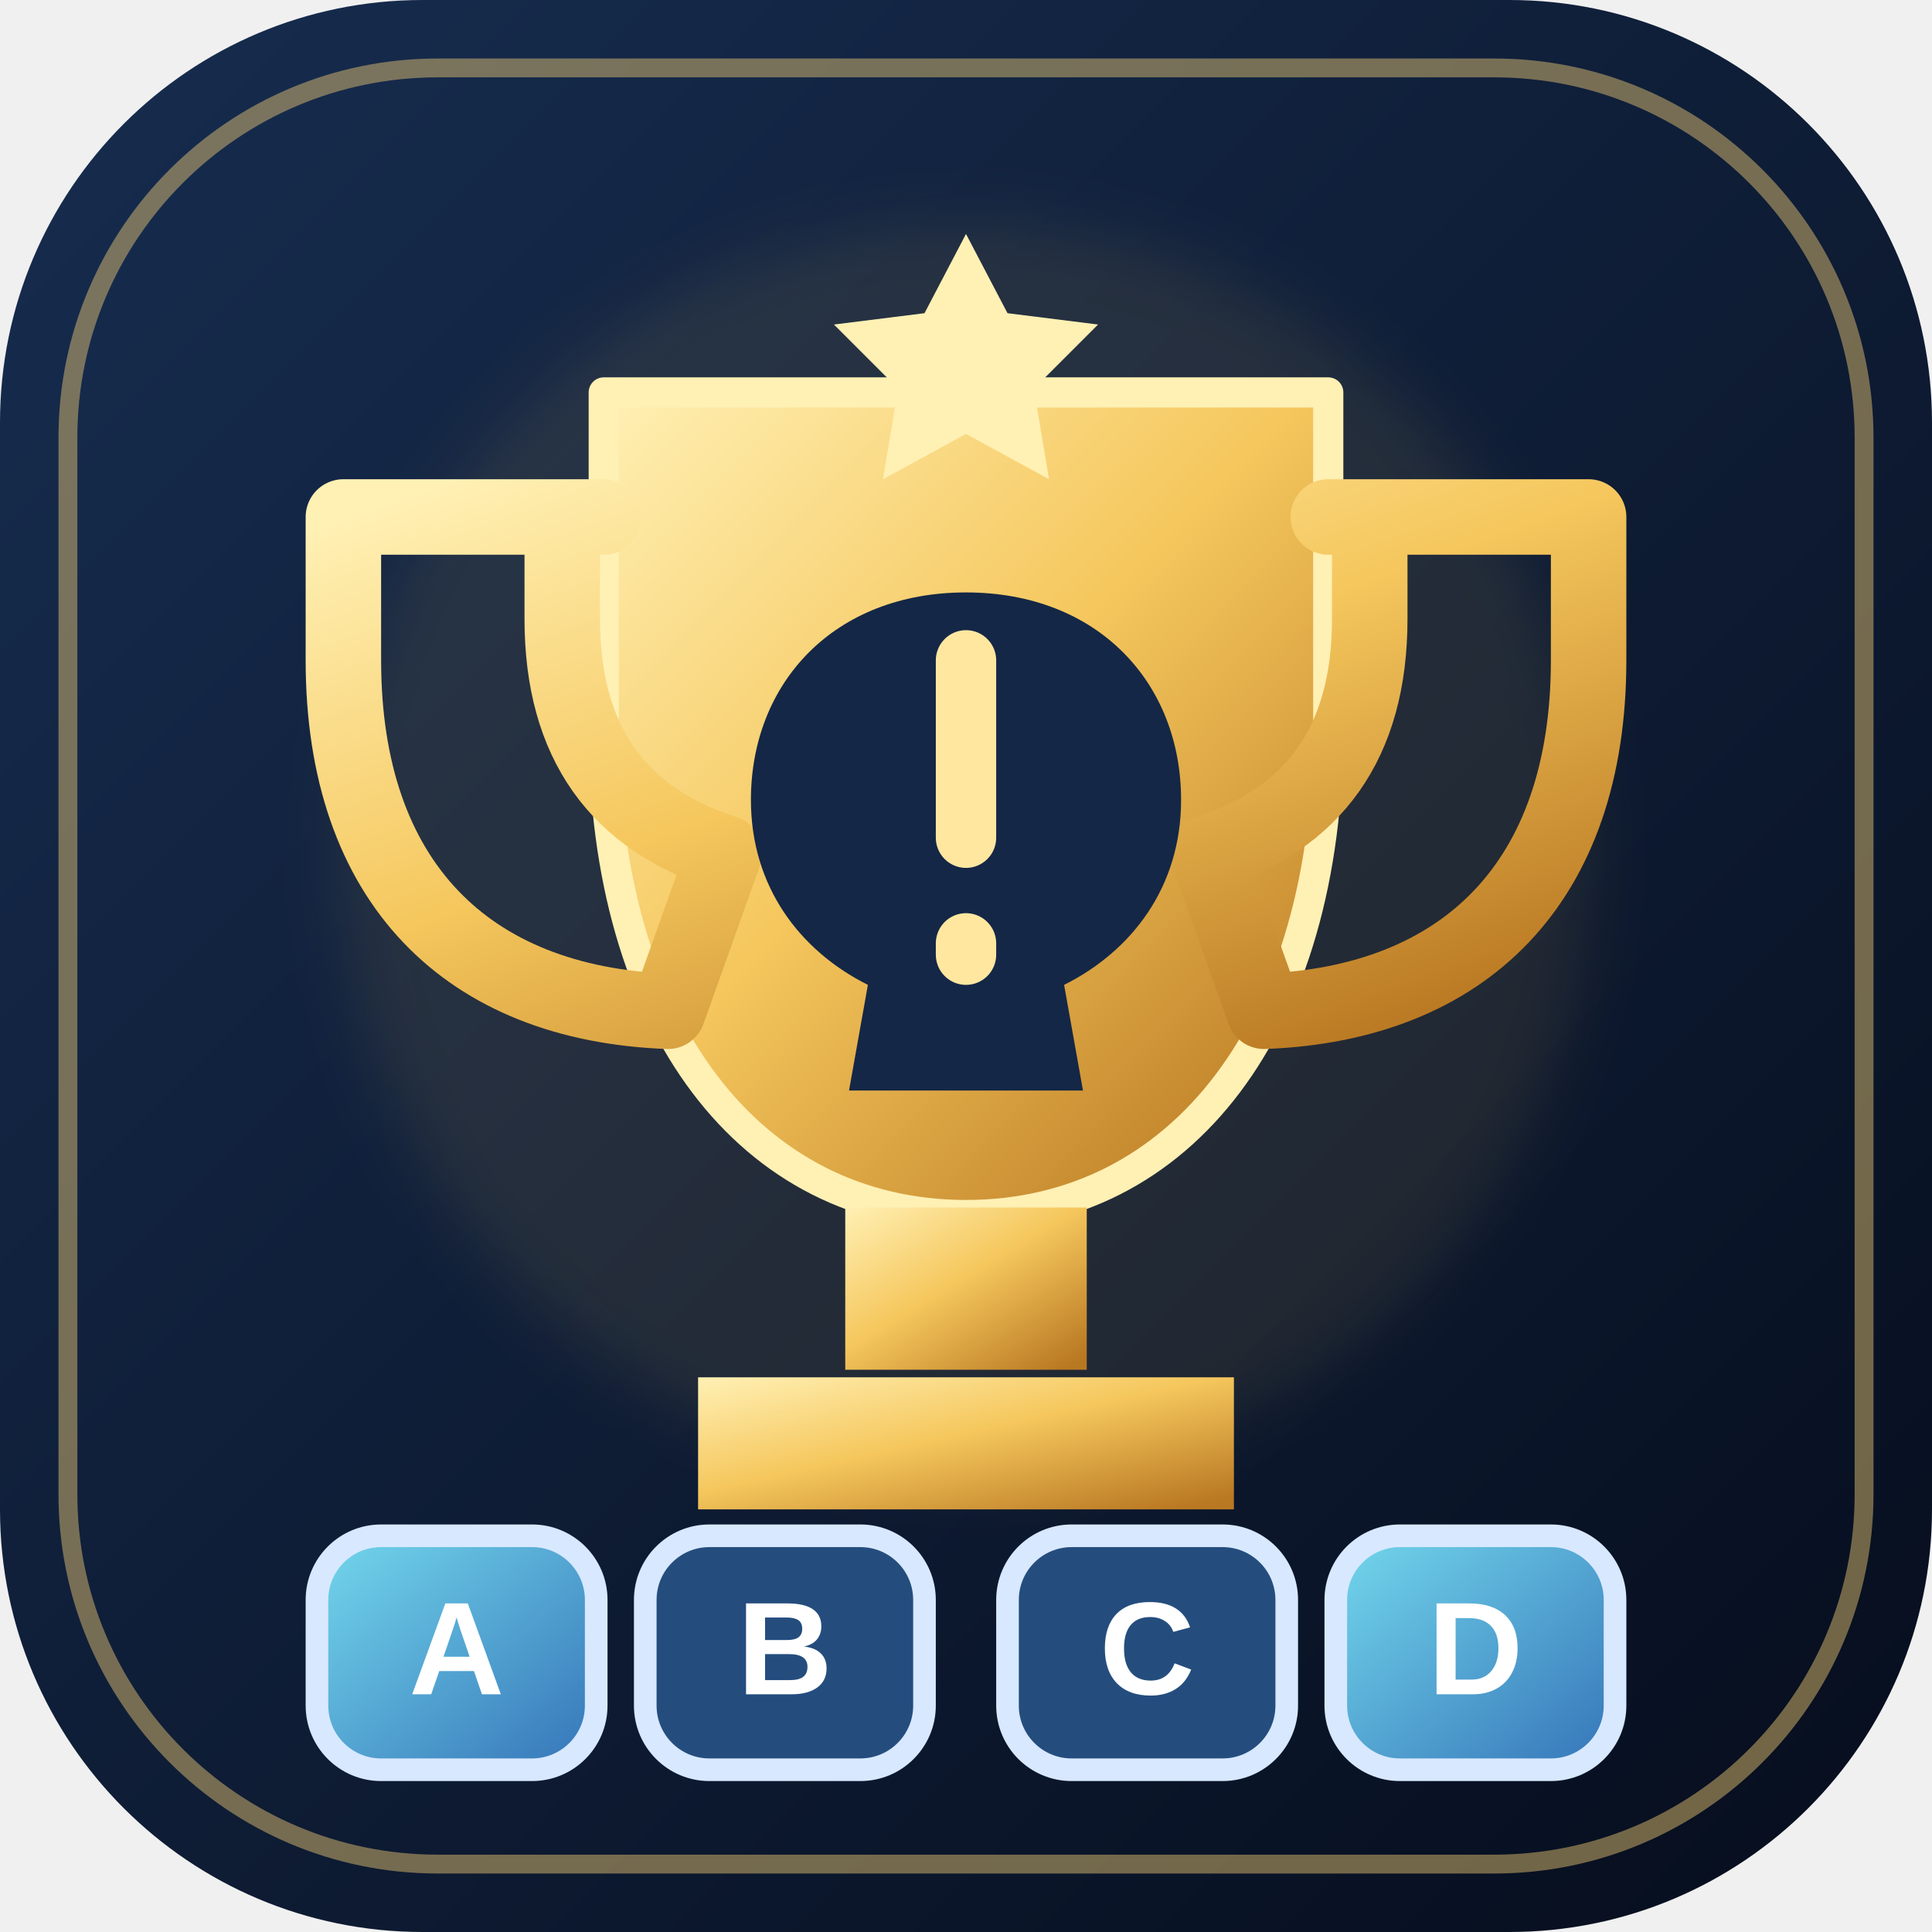
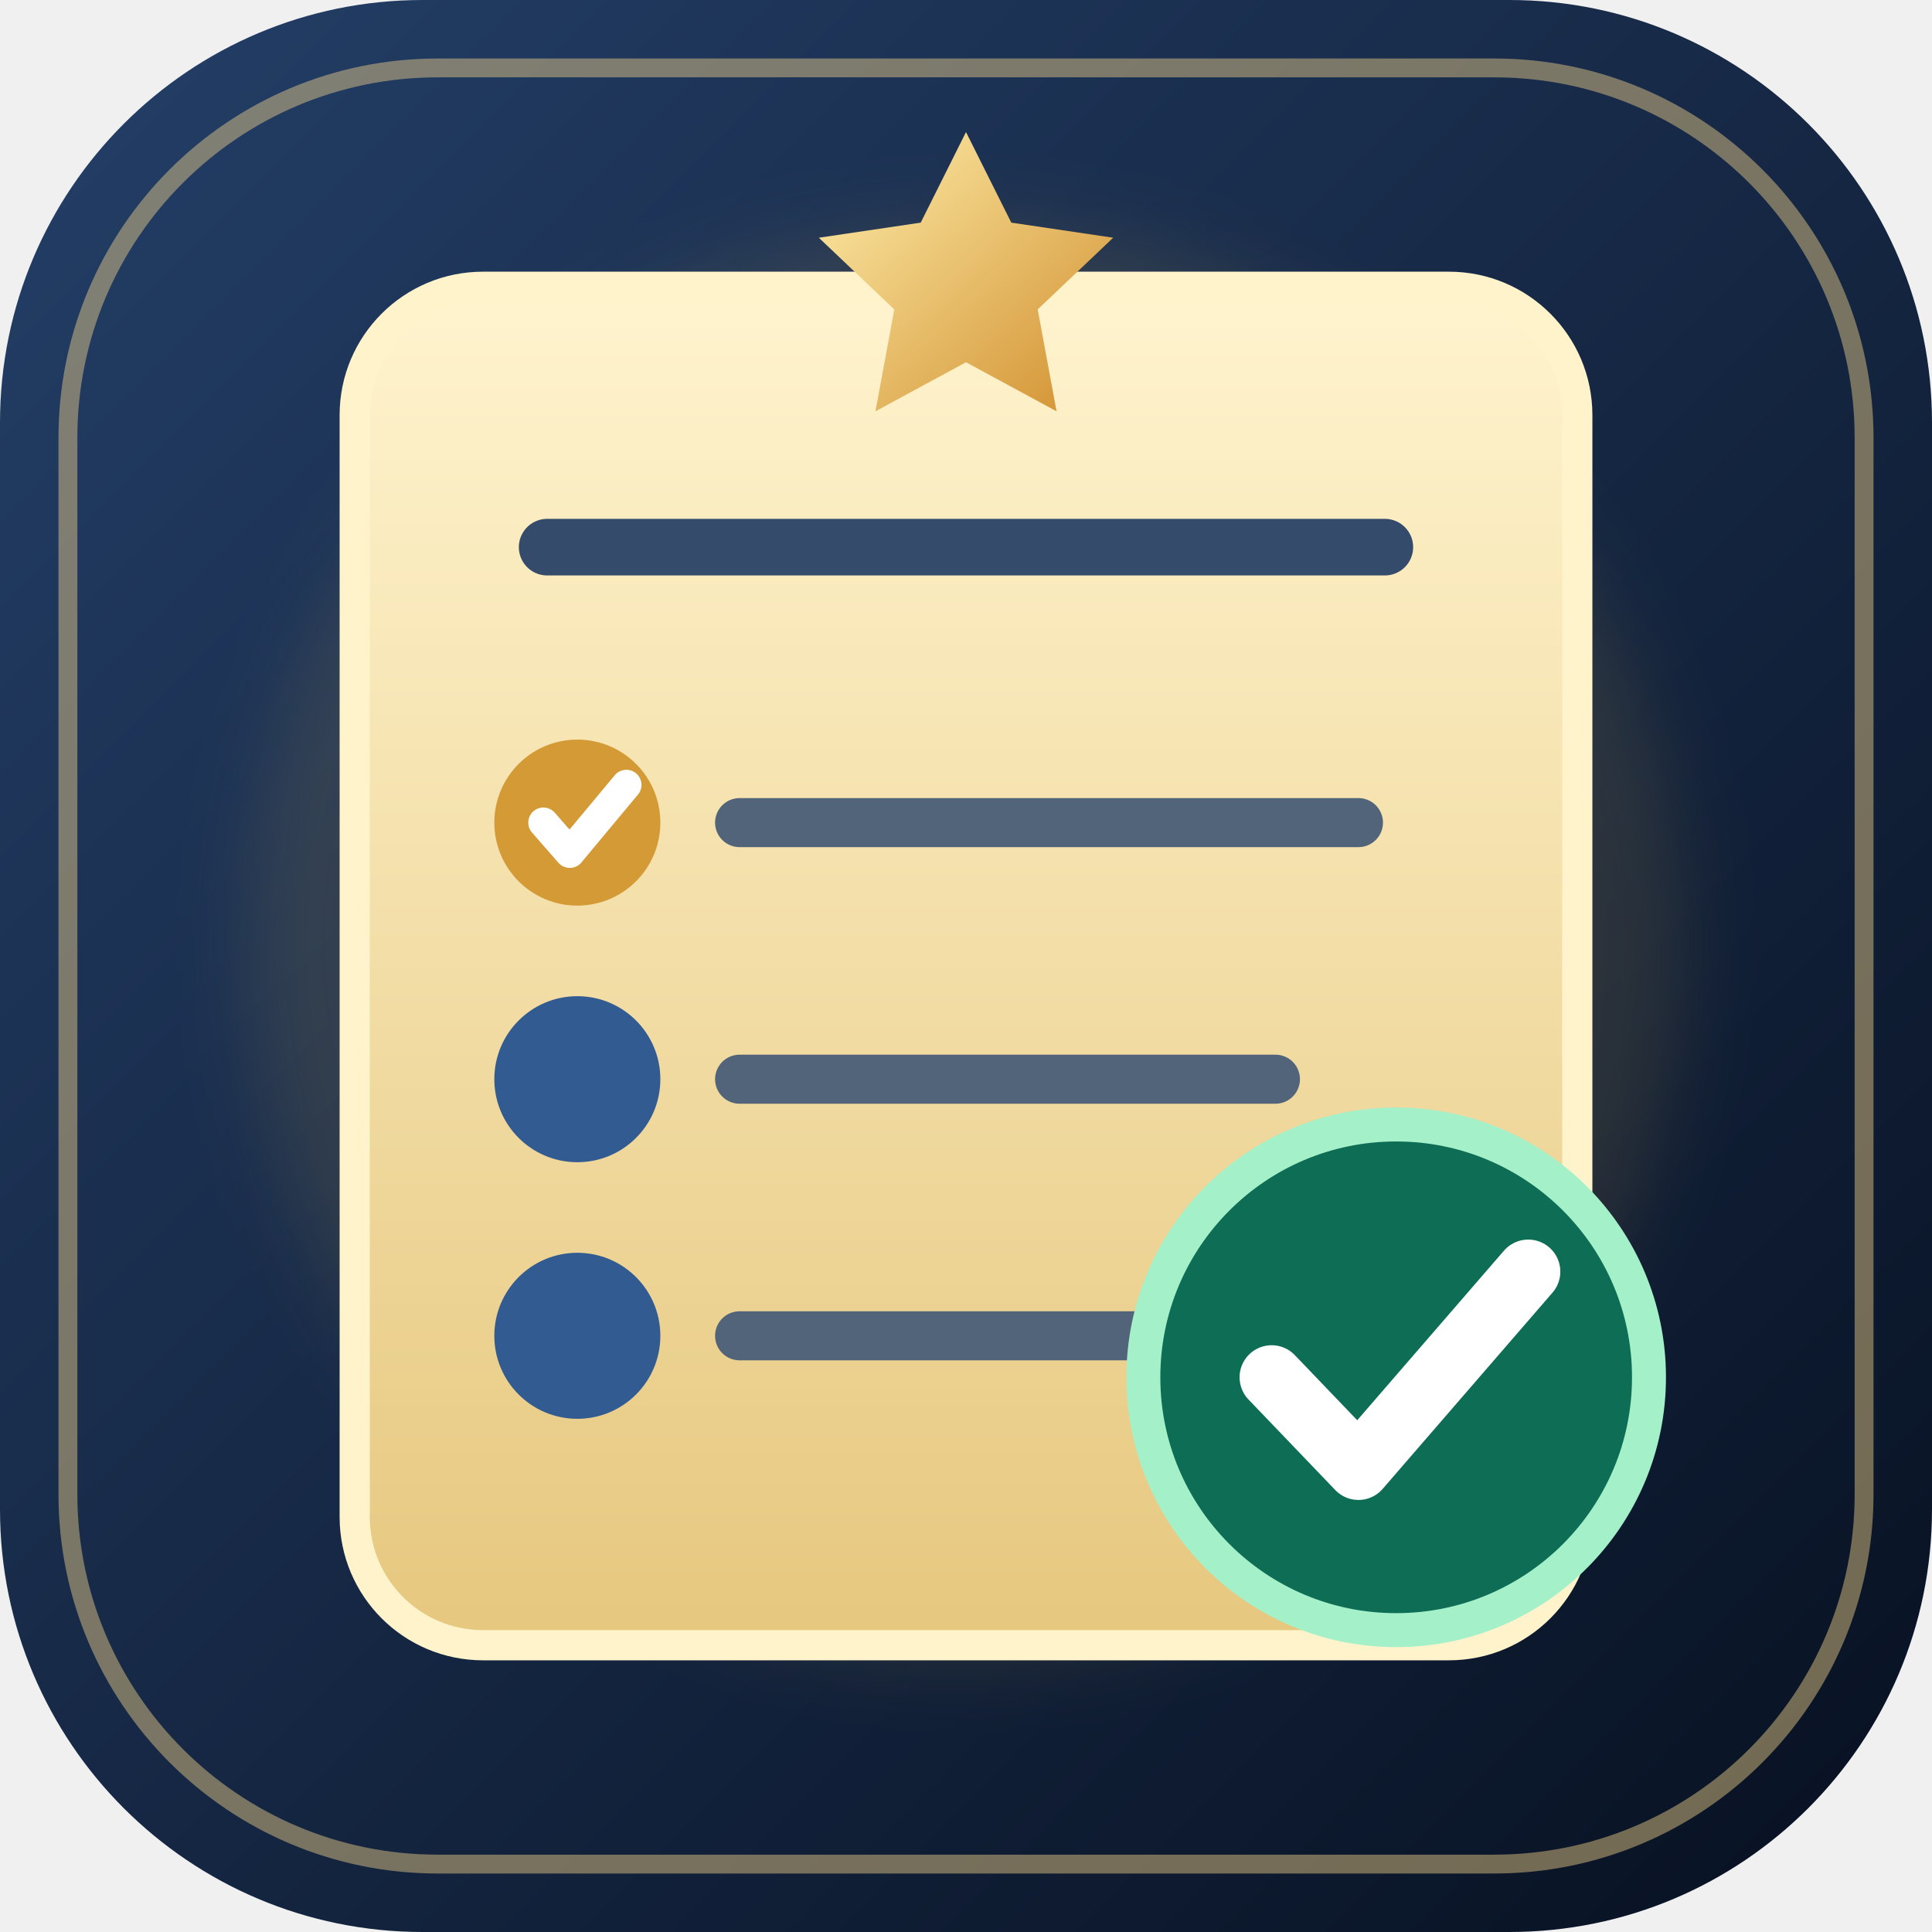
<svg xmlns="http://www.w3.org/2000/svg" viewBox="0 0 512 512">
  <defs>
-     <linearGradient id="bg" x1="0" y1="0" x2="1" y2="1">
-       <stop stop-color="#172d50" />
-       <stop offset="1" stop-color="#060d1c" />
+     <linearGradient id="bg" x2="1" y2="1">
+       <stop stop-color="#243f68" />
+       <stop offset="1" stop-color="#071020" />
    </linearGradient>
-     <linearGradient id="gold" x1="0" y1="0" x2="0.9" y2="1">
-       <stop stop-color="#fff0b4" />
-       <stop offset=".48" stop-color="#f5c75d" />
-       <stop offset="1" stop-color="#b97822" />
+     <linearGradient id="card" x2="0" y2="1">
+       <stop stop-color="#fff4cf" />
+       <stop offset="1" stop-color="#e6c77e" />
    </linearGradient>
-     <linearGradient id="blue" x1="0" y1="0" x2="1" y2="1">
-       <stop stop-color="#74d9ed" />
-       <stop offset="1" stop-color="#3473b8" />
+     <linearGradient id="gold" x2="1" y2="1">
+       <stop stop-color="#fff0ad" />
+       <stop offset="1" stop-color="#d18e2d" />
    </linearGradient>
-     <filter id="shadow" x="-30%" y="-30%" width="160%" height="160%">
-       <feGaussianBlur stdDeviation="8" />
+     <filter id="shadow">
+       <feGaussianBlur stdDeviation="10" />
    </filter>
  </defs>
  <rect width="512" height="512" rx="112" fill="url(#bg)" />
-   <rect x="18" y="18" width="476" height="476" rx="98" fill="none" stroke="#f5ce76" stroke-opacity=".45" stroke-width="5" />
-   <circle cx="256" cy="225" r="166" fill="#f4c85e" opacity=".09" filter="url(#shadow)" />
-   <path d="M160 104h192v89c0 79-39 129-96 129s-96-50-96-129z" fill="url(#gold)" stroke="#fff0b4" stroke-width="8" stroke-linejoin="round" />
-   <path d="M160 137H91v38c0 59 33 91 86 93l15-42c-28-9-43-29-43-62v-27zm192 0h69v38c0 59-33 91-86 93l-15-42c28-9 43-29 43-62v-27z" fill="none" stroke="url(#gold)" stroke-width="20" stroke-linejoin="round" />
-   <path d="M256 157c-35 0-57 24-57 55 0 23 13 40 31 49l-5 28h62l-5-28c18-9 31-26 31-49 0-31-22-55-57-55z" fill="#142746" />
-   <path d="M256 175v47m0 28v3" stroke="#ffe7a0" stroke-width="16" stroke-linecap="round" />
-   <path d="M224 320h64v43h-64z" fill="url(#gold)" />
-   <path d="M185 365h142v35H185z" rx="10" fill="url(#gold)" />
-   <g stroke="#d8e8ff" stroke-width="6">
-     <rect x="84" y="407" width="74" height="62" rx="17" fill="url(#blue)" />
-     <rect x="171" y="407" width="74" height="62" rx="17" fill="#244d7e" />
-     <rect x="267" y="407" width="74" height="62" rx="17" fill="#244d7e" />
-     <rect x="354" y="407" width="74" height="62" rx="17" fill="url(#blue)" />
-   </g>
-   <g fill="#fff" font-family="Arial,sans-serif" font-size="35" font-weight="700" text-anchor="middle">
-     <text x="121" y="449">A</text>
-     <text x="208" y="449">B</text>
-     <text x="304" y="449">C</text>
-     <text x="391" y="449">D</text>
-   </g>
-   <path d="M256 62l11 21 24 3-17 17 4 24-22-12-22 12 4-24-17-17 24-3z" fill="#fff0b4" />
+   <rect x="18" y="18" width="476" height="476" rx="98" fill="none" stroke="#f4d48a" stroke-opacity=".45" stroke-width="5" />
+   <circle cx="256" cy="250" r="190" fill="#e8b94d" opacity=".12" filter="url(#shadow)" />
+   <rect x="94" y="76" width="324" height="360" rx="34" fill="url(#card)" stroke="#fff3cc" stroke-width="8" />
+   <path d="M145 145h222" stroke="#344b6c" stroke-width="15" stroke-linecap="round" />
+   <circle cx="153" cy="218" r="22" fill="#d49a36" />
+   <path d="M144 218l7 8 15-18" fill="none" stroke="#fff" stroke-width="8" stroke-linecap="round" stroke-linejoin="round" />
+   <path d="M196 218h164" stroke="#52647a" stroke-width="13" stroke-linecap="round" />
+   <circle cx="153" cy="286" r="22" fill="#315b91" />
+   <path d="M196 286h142" stroke="#52647a" stroke-width="13" stroke-linecap="round" />
+   <circle cx="153" cy="354" r="22" fill="#315b91" />
+   <path d="M196 354h164" stroke="#52647a" stroke-width="13" stroke-linecap="round" />
+   <circle cx="370" cy="365" r="67" fill="#0e6d55" stroke="#a4f0c9" stroke-width="9" />
+   <path d="M337 365l23 24 45-52" fill="none" stroke="#fff" stroke-width="17" stroke-linecap="round" stroke-linejoin="round" />
+   <path d="M256 35l12 24 27 4-20 19 5 27-24-13-24 13 5-27-20-19 27-4z" fill="url(#gold)" />
</svg>
